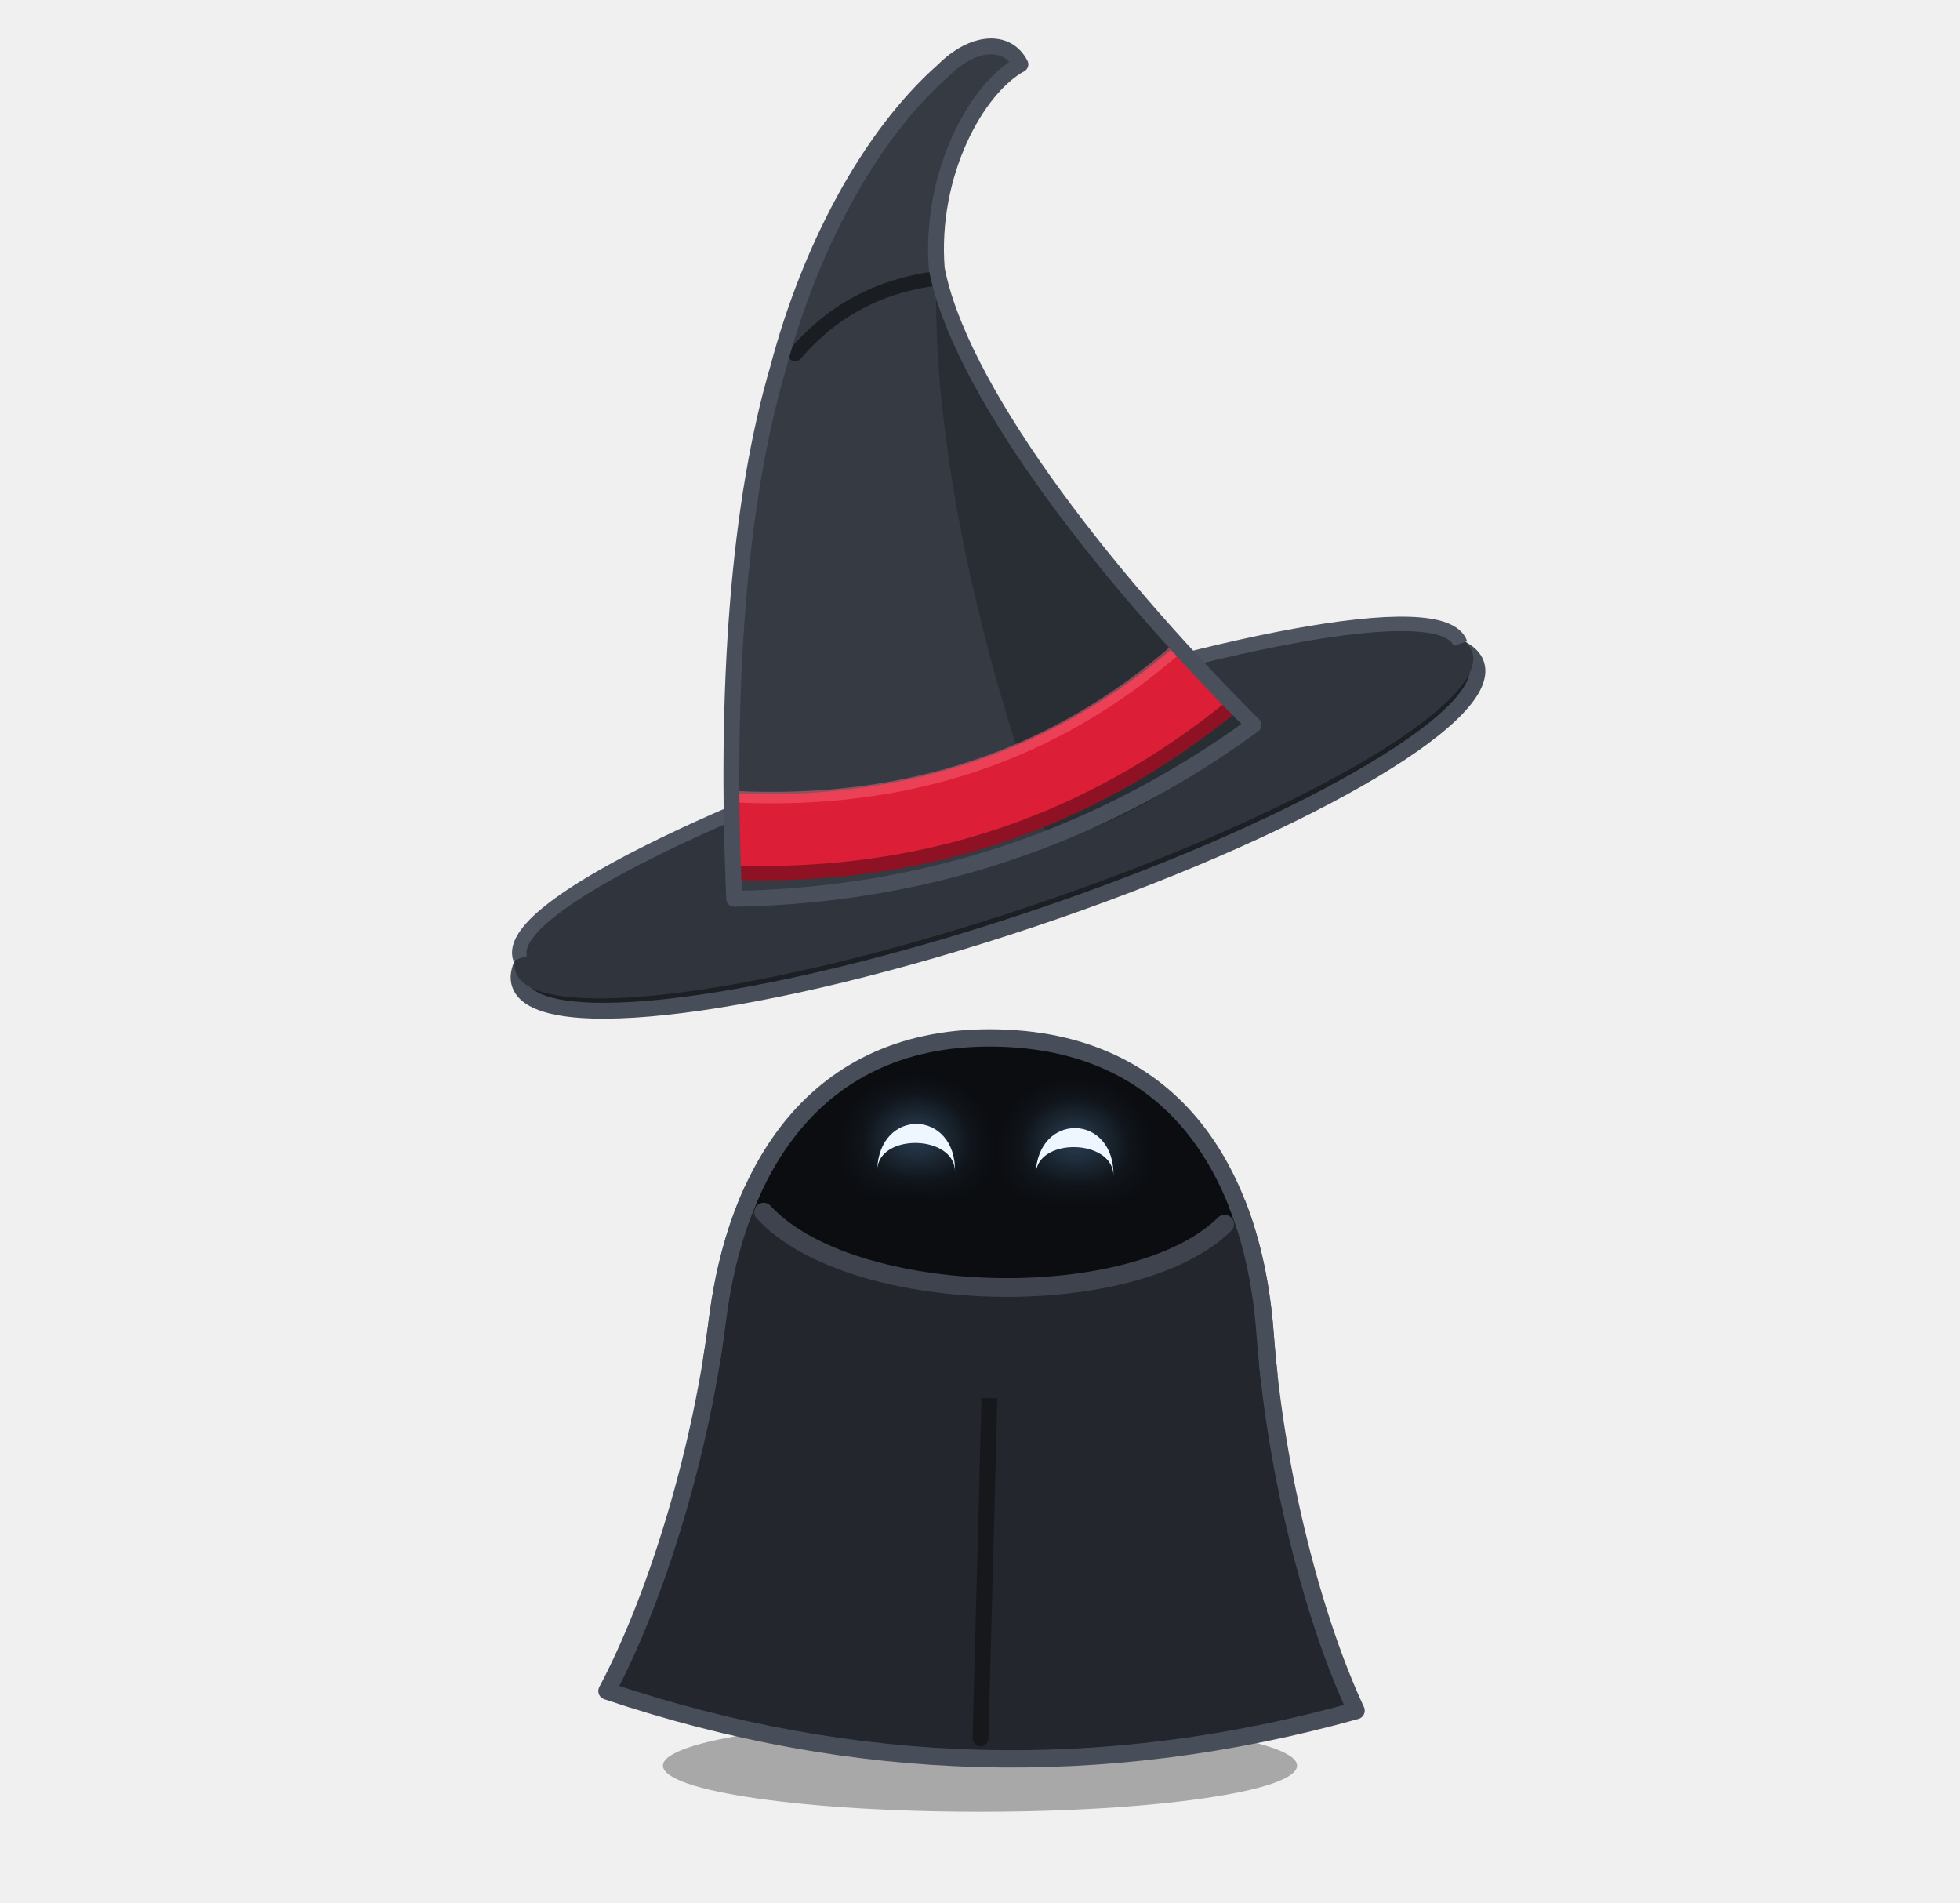
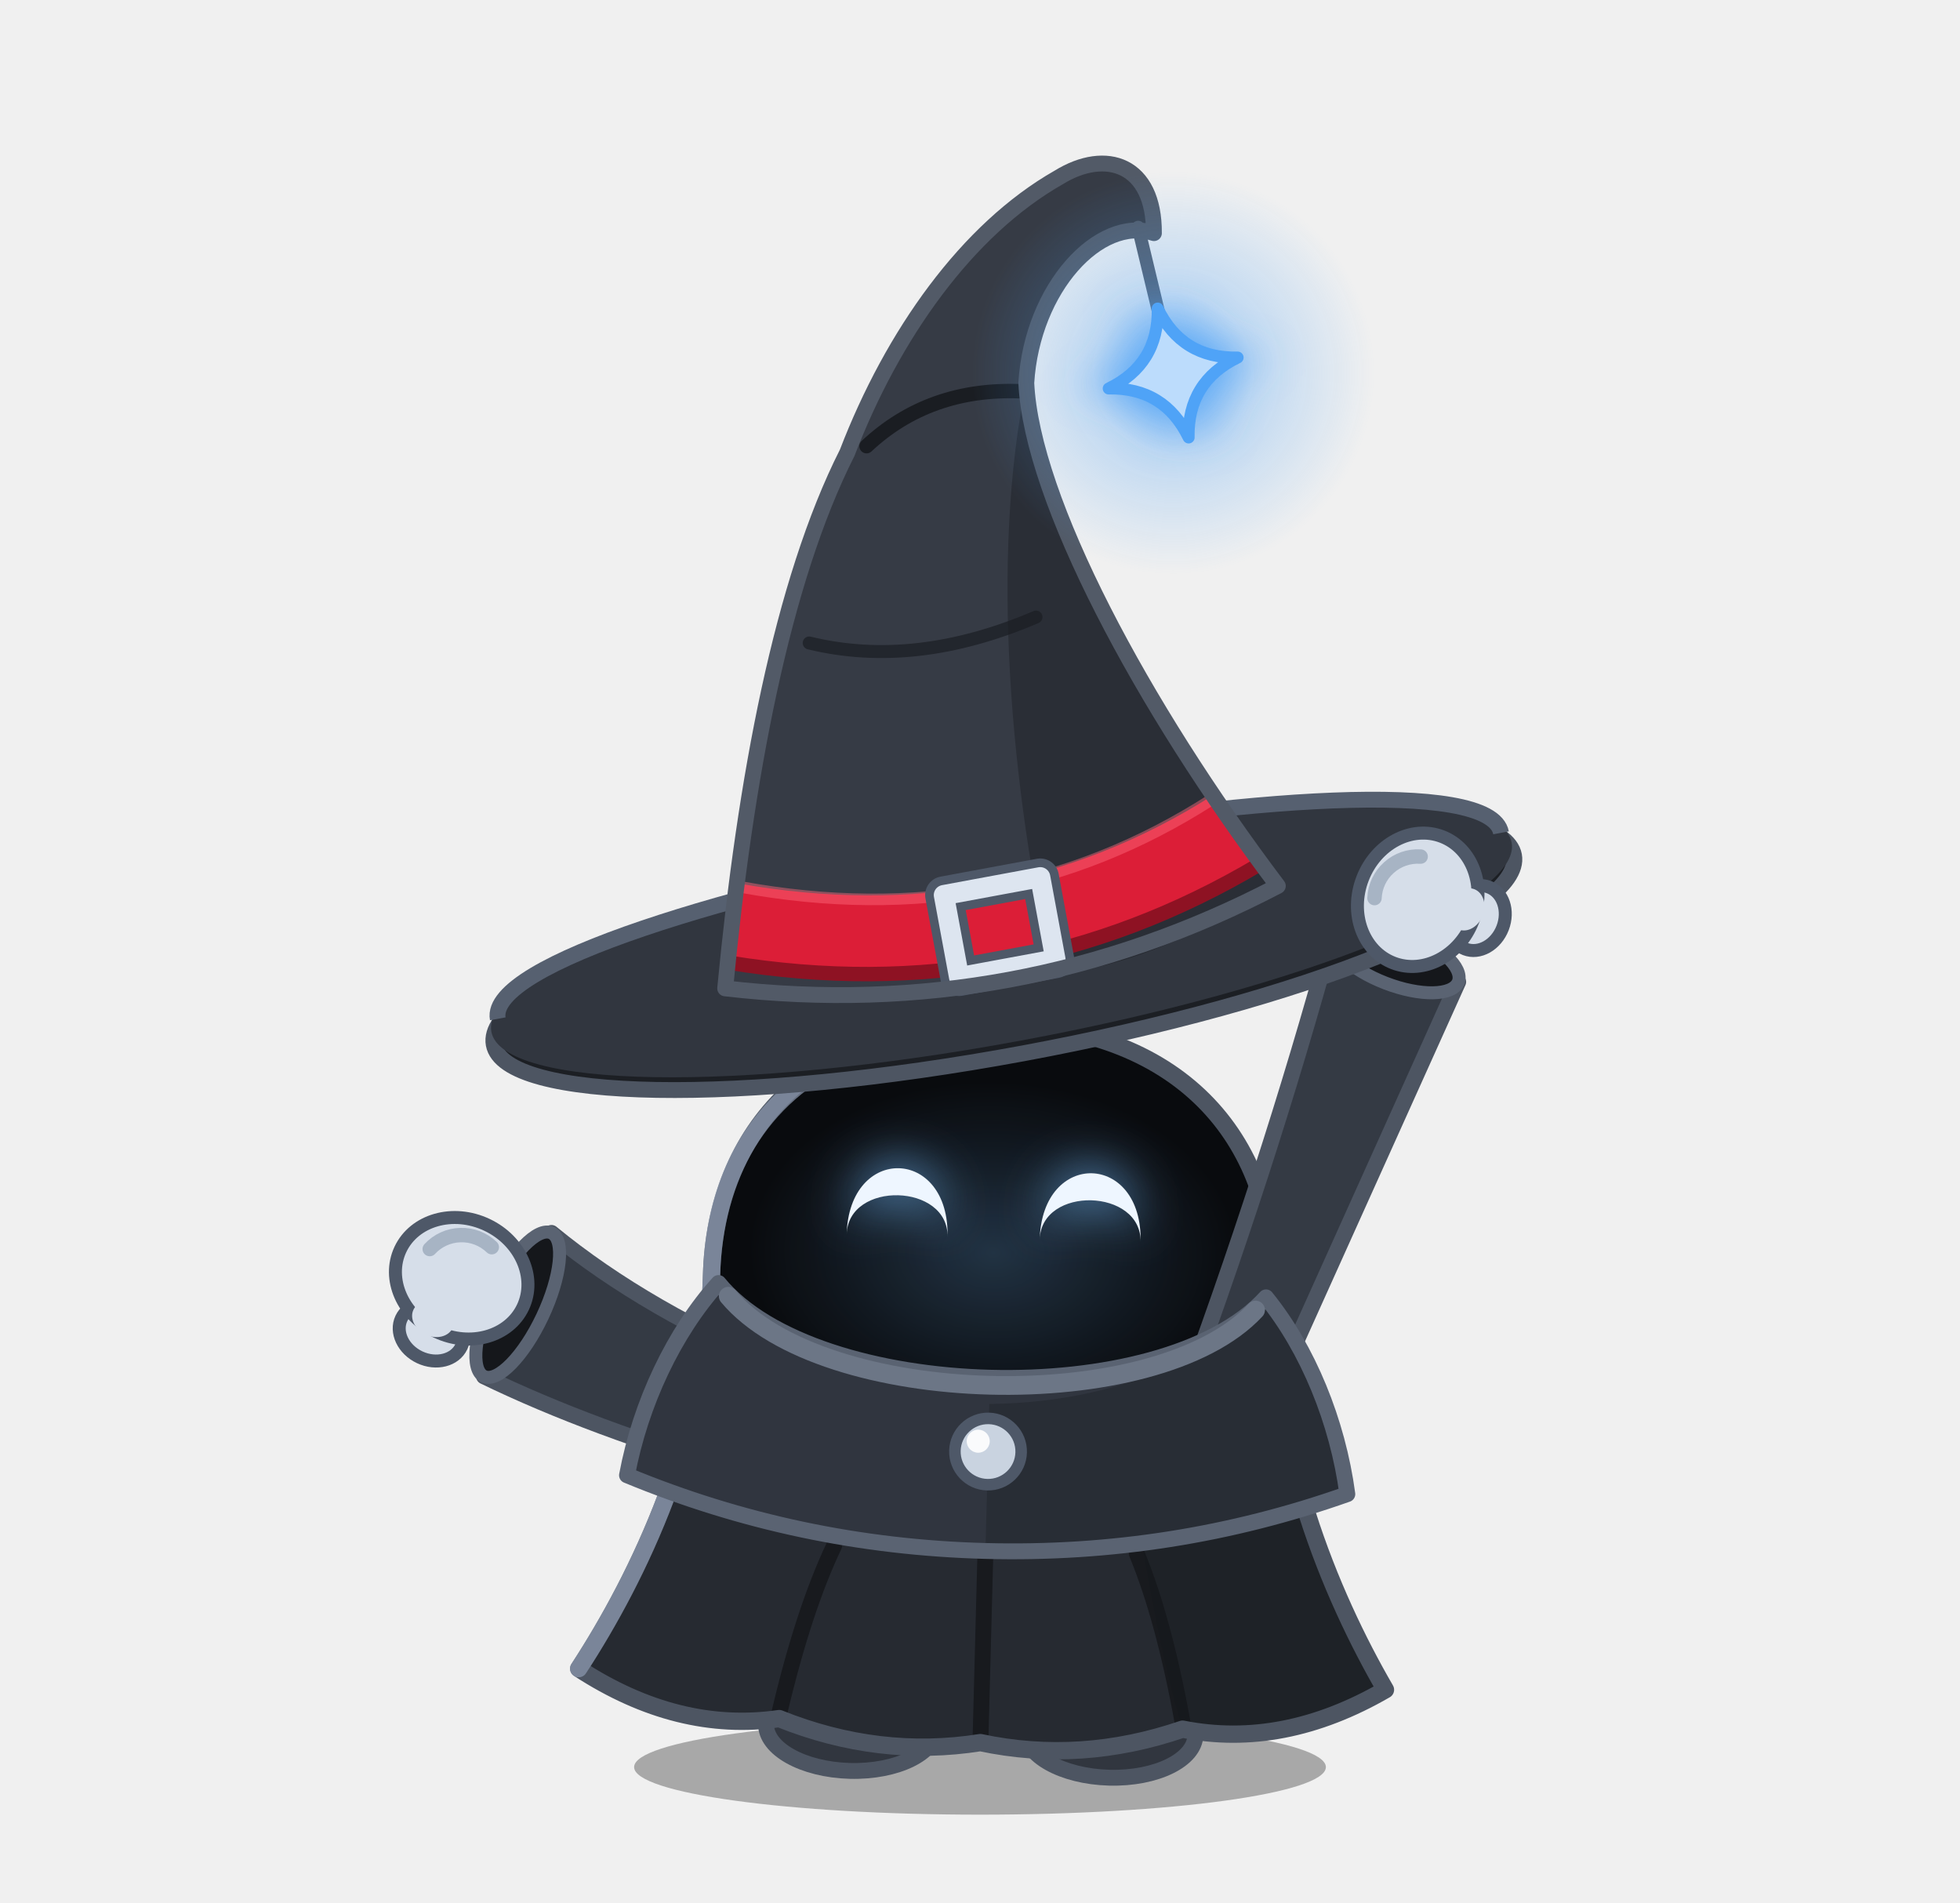
<svg xmlns="http://www.w3.org/2000/svg" width="136" height="132" viewBox="-8 -12 136 132">
  <defs>
-     <filter id="wg0" x="-100%" y="-100%" width="300%" height="300%">
-       <feGaussianBlur in="SourceAlpha" stdDeviation="1.6" result="b" />
+     <radialGradient id="wr0">
+       <stop offset="0" stop-color="#78BEFF" stop-opacity="0.22" />
+       <stop offset="0.6" stop-color="#78BEFF" stop-opacity="0.08" />
+       <stop offset="1" stop-color="#78BEFF" stop-opacity="0" />
+     </radialGradient>
+     <filter id="wg1" x="-100%" y="-100%" width="300%" height="300%">
+       <feGaussianBlur in="SourceAlpha" stdDeviation="1.7" result="b" />
      <feFlood flood-color="#78BEFF" flood-opacity="0.95" />
      <feComposite in2="b" operator="in" />
      <feMerge>
        <feMergeNode />
        <feMergeNode in="SourceGraphic" />
      </feMerge>
    </filter>
+     <radialGradient id="wr2">
+       <stop offset="0" stop-color="#4FA3F7" stop-opacity="0.75" />
+       <stop offset="0.4" stop-color="#4FA3F7" stop-opacity="0.3" />
+       <stop offset="1" stop-color="#4FA3F7" stop-opacity="0" />
+     </radialGradient>
+     <filter id="wg3" x="-100%" y="-100%" width="300%" height="300%">
+       <feGaussianBlur in="SourceAlpha" stdDeviation="1.8" result="b" />
+       <feFlood flood-color="#4FA3F7" flood-opacity="1" />
+       <feComposite in2="b" operator="in" />
+       <feMerge>
+         <feMergeNode />
+         <feMergeNode in="SourceGraphic" />
+       </feMerge>
+     </filter>
  </defs>
-   <path d="M38 110.5C38 108.73 47.85 107.3 60 107.3C72.15 107.3 82 108.73 82 110.5C82 112.27 72.15 113.7 60 113.7C47.85 113.7 38 112.27 38 110.5Z" fill="#000000" opacity="0.3" />
+   <path d="M36 110.6C36 108.78 46.74 107.3 60 107.3C73.26 107.3 84 108.78 84 110.6C84 112.42 73.26 113.9 60 113.9C46.74 113.9 36 112.42 36 110.6Z" fill="#000000" opacity="0.3" />
  <g transform="translate(60 110) rotate(1.5 0 0) scale(1 1) translate(-60 -110) translate(0 0)">
-     <path d="M60 60C47 60 42 70 41 80C40 90 37 100 34 106Q60 114 86 106C83 100 80 90 79 80C78 70 73 60 60 60Z" fill="#23262C" />
-     <path d="M60 85L60 108.6" fill="none" stroke="#16181C" stroke-width="1.1" stroke-linecap="round" />
-     <path d="M60 60C50.32 60 45.08 65.54 42.62 72.5L43.5 72.5C50 79 70 79 76.5 72.5L77.38 72.5C74.92 65.54 69.68 60 60 60Z" fill="#0B0D10" />
-     <path d="M60 60C47 60 42 70 41 80C40 90 37 100 34 106Q60 114 86 106C83 100 80 90 79 80C78 70 73 60 60 60Z" fill="none" stroke="#484E59" stroke-width="1.2" stroke-linejoin="round" />
-     <path d="M51.8 69.4C51.8 65.01 57.2 65.01 57.2 69.4C57.2 66.77 51.8 66.77 51.8 69.4Z" fill="#EEF6FF" filter="url(#wg0)" />
-     <path d="M62.8 69.4C62.8 65.01 68.2 65.01 68.2 69.4C68.2 66.77 62.8 66.77 62.8 69.4Z" fill="#EEF6FF" filter="url(#wg0)" />
-     <path d="M43.5 72C50 78.5 70 78.5 76.5 72C78.2 75.5 79 79 79.2 82Q60 88 40.8 82C41 79 41.8 75.5 43.5 72Z" fill="#23262C" />
-     <path d="M43.2 71C42 73.8 41.31 76.9 41 80C40.9 81 40.78 82 40.64 83M76.8 71C78 73.8 78.69 76.9 79 80C79.1 81 79.22 82 79.36 83" fill="none" stroke="#484E59" stroke-width="1.2" />
-     <path d="M44 72.5C50.2 78.9 69.8 78.9 76 72.5" fill="none" stroke="#3E434D" stroke-width="1.3" stroke-linecap="round" />
-     <g transform="translate(0 -9.35) rotate(-16 60 56) rotate(-4 25 56)">
-       <path d="M25 56.9C25 53.03 40.67 49.9 60 49.9C79.33 49.9 95 53.03 95 56.9C95 60.77 79.33 63.9 60 63.9C40.67 63.9 25 60.77 25 56.9Z" fill="#1C1F24" stroke="#484E59" stroke-width="1.1" />
-       <path d="M25 56C25 52.13 40.67 49 60 49C79.33 49 95 52.13 95 56C95 59.87 79.33 63 60 63C40.67 63 25 59.87 25 56Z" fill="#30343C" />
-       <path d="M25.6 55.2C25.6 47.8 94.4 47.8 94.4 55.2" fill="none" stroke="#4E5561" stroke-width="1" />
-       <path d="M41 56C45 42 50 30 55.6 22C60.2 15 66.6 8.8 73 6.1C75.6 4.8 77.9 5.4 78.2 7.4C74.8 8 69.8 12.6 68.2 19C67.1 27 72 42 79 56Q60 62 41 56Z" fill="#353A43" />
-       <path d="M68.2 19C67.1 27 72 42 79 56Q70 59.8 63 59.2C62.5 46 64 30 68.2 19Z" fill="#000000" opacity="0.22" />
-       <path d="M57 21.5Q62 18.5 67.8 19.6" fill="none" stroke="#1A1D22" stroke-width="1" stroke-linecap="round" />
-       <path d="M43.1 49Q60 55.5 75.8 49L78.2 54.6Q60 61.4 41.4 54.6Z" fill="#DC1E37" />
-       <path d="M43.3 49.3Q60 55.8 75.6 49.3" fill="none" stroke="#FF6B7D" stroke-width="0.8" opacity="0.45" />
-       <path d="M41.6 54.3Q60 61.1 78 54.3" fill="none" stroke="#8E1223" stroke-width="1" />
-       <path d="M41 56C45 42 50 30 55.6 22C60.2 15 66.6 8.8 73 6.1C75.6 4.8 77.9 5.4 78.2 7.4C74.8 8 69.8 12.6 68.2 19C67.1 27 72 42 79 56Q60 62 41 56Z" fill="none" stroke="#4A505B" stroke-width="1.1" stroke-linejoin="round" />
+     <g transform="translate(51 108) rotate(0 0 -6)">
+       <path d="M-5.9 0C-5.9 -1.71 -3.26 -3.1 0 -3.1C3.26 -3.1 5.9 -1.71 5.9 0C5.9 1.71 3.26 3.1 0 3.1C-3.26 3.1 -5.9 1.71 -5.9 0Z" fill="#31363F" stroke="#4D5562" stroke-width="1.1" />
+       <path d="M-3.6 -1.1Q0 -2.5 3.2 -1.4" fill="none" stroke="#566070" stroke-width="0.9" stroke-linecap="round" />
+     </g>
+     <g transform="translate(69 108) rotate(0 0 -6)">
+       <path d="M-5.9 0C-5.9 -1.71 -3.26 -3.1 0 -3.1C3.26 -3.1 5.9 -1.71 5.9 0C5.9 1.71 3.26 3.1 0 3.1C-3.26 3.1 -5.9 1.71 -5.9 0Z" fill="#31363F" stroke="#4D5562" stroke-width="1.1" />
+       <path d="M-3.6 -1.1Q0 -2.5 3.2 -1.4" fill="none" stroke="#566070" stroke-width="0.9" stroke-linecap="round" />
+     </g>
+     <path d="M60 59C47 59 40.5 67 40.5 77C40.5 88 36 98 32 104.5Q39 108.8 46 107.6Q53 110.2 60 108.9Q67 110.2 74 107.6Q81 108.8 88 104.5C84 98 79.5 88 79.5 77C79.5 67 73 59 60 59Z" fill="#262A31" />
+     <path d="M60 59C73 59 79.5 67 79.5 77C79.5 88 84 98 88 104.5Q81 108.8 74 107.6C70 96 69 76 60 59Z" fill="#000000" opacity="0.2" />
+     <path d="M46 107.2Q47.5 100 49.5 95.5M74 107.2Q72.5 100 70.5 95.5M60 95L60 108.4" fill="none" stroke="#15171B" stroke-width="1.1" stroke-linecap="round" opacity="0.85" />
+     <path d="M60 59C47 59 40.5 67 40.5 77L41 77.5C48 85.6 72 85.6 79 77.5L79.5 77C79.5 67 73 59 60 59Z" fill="#090B0E" />
+     <path d="M60 59C47 59 40.5 67 40.5 77C40.5 88 36 98 32 104.5Q39 108.8 46 107.6Q53 110.2 60 108.9Q67 110.2 74 107.6Q81 108.8 88 104.5C84 98 79.5 88 79.5 77C79.5 67 73 59 60 59Z" fill="none" stroke="#4D5562" stroke-width="1.2" stroke-linejoin="round" />
+     <path d="M49.5 61.5C43.5 64.5 40.5 70 40.5 77C40.5 88 36 98 32 104.5" fill="none" stroke="#8D9AB0" stroke-width="1.2" stroke-linecap="round" opacity="0.7" />
+     <ellipse cx="60" cy="74.9" rx="17" ry="11.9" fill="url(#wr0)" />
+     <path d="M49.8 73.9C49.8 67.65 56.8 67.65 56.8 73.9C56.8 70.15 49.8 70.15 49.8 73.9Z" fill="#EEF6FF" filter="url(#wg1)" />
+     <path d="M63.2 73.9C63.2 67.65 70.2 67.65 70.2 73.9C70.2 70.15 63.2 70.15 63.2 73.9Z" fill="#EEF6FF" filter="url(#wg1)" />
+     <path d="M46.07 83.43Q36.06 79.58 29.32 74.33L24.9 84.4Q32.44 87.82 42.93 90.57Z" fill="#343A44" stroke="#4D5562" stroke-width="1.1" stroke-linejoin="round" />
+     <g transform="translate(27.11 79.37) rotate(-156.3 0 0)">
+       <path d="M-1.9 0C-1.9 -3.04 -1.05 -5.5 0 -5.5C1.05 -5.5 1.9 -3.04 1.9 0C1.9 3.04 1.05 5.5 0 5.5C-1.05 5.5 -1.9 3.04 -1.9 0Z" fill="#15171B" stroke="#5A6372" stroke-width="0.9" />
+     </g>
+     <path d="M78.07 87.92Q85.14 71.07 91.76 55.27L82.96 52.13Q78.86 68.83 72.93 86.08Z" fill="#343A44" stroke="#4D5562" stroke-width="1.1" stroke-linejoin="round" />
+     <g transform="translate(87.36 53.7) rotate(-70.4 0 0)">
+       <path d="M-1.9 0C-1.9 -2.58 -1.05 -4.67 0 -4.67C1.05 -4.67 1.9 -2.58 1.9 0C1.9 2.58 1.05 4.68 0 4.68C-1.05 4.68 -1.9 2.58 -1.9 0Z" fill="#15171B" stroke="#5A6372" stroke-width="0.9" />
+     </g>
+     <path d="M41 77.5C48 85.6 72 85.6 79 77.5C82 81 84.2 86 85 91Q73 95.6 60 95.6Q47 95.6 35 91C35.8 86 38 81 41 77.5Z" fill="#30353F" />
+     <path d="M60 85.4C70 85 76 81 79 77.5C82 81 84.2 86 85 91Q73 95.6 60 95.6Z" fill="#000000" opacity="0.16" />
+     <path d="M41 77.5C48 85.6 72 85.6 79 77.5C82 81 84.2 86 85 91Q73 95.6 60 95.6Q47 95.6 35 91C35.8 86 38 81 41 77.5Z" fill="none" stroke="#5A6372" stroke-width="1.1" stroke-linejoin="round" />
+     <path d="M41.7 78.4C48.4 86 71.6 86 78.3 78.4" fill="none" stroke="#6C7686" stroke-width="1.3" stroke-linecap="round" />
+     <path d="M57.7 88.7C57.7 87.43 58.73 86.4 60 86.4C61.27 86.4 62.3 87.43 62.3 88.7C62.3 89.97 61.27 91 60 91C58.73 91 57.7 89.97 57.7 88.7Z" fill="#C9D3E0" stroke="#4E5868" stroke-width="0.8" />
+     <path d="M58.5 88C58.5 87.56 58.86 87.2 59.3 87.2C59.74 87.2 60.1 87.56 60.1 88C60.1 88.44 59.74 88.8 59.3 88.8C58.86 88.8 58.5 88.44 58.5 88Z" fill="#FFFFFF" opacity="0.9" />
+     <g transform="translate(0 -4) rotate(-12 60 57) rotate(0 24 57)">
+       <path d="M24 57.9C24 53.87 40.12 50.6 60 50.6C79.88 50.6 96 53.87 96 57.9C96 61.93 79.88 65.2 60 65.2C40.12 65.2 24 61.93 24 57.9Z" fill="#1C1F24" stroke="#4D5562" stroke-width="1.1" />
+       <path d="M24 57C24 52.97 40.12 49.7 60 49.7C79.88 49.7 96 52.97 96 57C96 61.03 79.88 64.3 60 64.3C40.12 64.3 24 61.03 24 57Z" fill="#31363F" />
+       <path d="M24.6 56.2C24.6 48.5 95.4 48.5 95.4 56.2" fill="none" stroke="#566070" stroke-width="1.1" />
+       <path d="M40.5 57C44.5 43 49.5 30 55.6 22C60.2 14.5 66.6 8.3 73.5 5.9C77.1 4.5 80.2 6.2 79.3 10.9C75.8 9 70.3 13.1 68.7 19.5C67.6 27.5 72.5 43 79.5 57Q60 63 40.5 57Z" fill="#363B45" />
+       <path d="M68.7 19.5C67.6 27.5 72.5 43 79.5 57Q70 60.8 63 60.2C62.5 47 64 31 68.7 19.5Z" fill="#000000" opacity="0.22" />
+       <path d="M57 21.8Q62 18.6 68.2 20" fill="none" stroke="#1A1D22" stroke-width="1" stroke-linecap="round" />
+       <path d="M50.6 34.5Q57.5 37.6 66.4 35.6" fill="none" stroke="#1A1D22" stroke-width="0.9" stroke-linecap="round" opacity="0.7" />
+       <path d="M42.7 50Q60 56.5 76.2 50L78.7 55.6Q60 62.4 40.9 55.6Z" fill="#DC1E37" />
+       <path d="M42.9 50.3Q60 56.8 76 50.3" fill="none" stroke="#FF6B7D" stroke-width="0.8" opacity="0.45" />
+       <path d="M41.1 55.3Q60 62.1 78.5 55.3" fill="none" stroke="#8E1223" stroke-width="1" />
+       <path d="M56.6 53.4L63.4 53.4L63.4 59.2L56.6 59.2Z" fill="none" stroke="#4E5868" stroke-width="2.6" stroke-linejoin="round" />
+       <path d="M56.6 53.4L63.4 53.4L63.4 59.2L56.6 59.2Z" fill="none" stroke="#DDE5F0" stroke-width="1.4" stroke-linejoin="round" />
+       <path d="M40.5 57C44.5 43 49.5 30 55.6 22C60.2 14.5 66.6 8.3 73.5 5.9C77.1 4.5 80.2 6.2 79.3 10.9C75.8 9 70.3 13.1 68.7 19.5C67.6 27.5 72.5 43 79.5 57Q60 63 40.5 57Z" fill="none" stroke="#525A67" stroke-width="1.1" stroke-linejoin="round" />
+       <g transform="translate(78.3 10.3) rotate(-3 0 0)">
+         <path d="M0 0L0 6.2" fill="none" stroke="#525A67" stroke-width="0.9" stroke-linecap="round" />
+         <ellipse cx="0" cy="10.4" rx="14" ry="14" fill="url(#wr2)" />
+         <g transform="translate(0 10.4) rotate(0 0 0) scale(0.92 0.92)">
+           <path d="M0 -5Q0.9 -0.9 5 0Q0.9 0.9 0 5Q-0.9 0.9 -5 0Q-0.9 -0.9 0 -5Z" fill="#BCDCFC" stroke="#4FA3F7" stroke-width="0.9" stroke-linejoin="round" filter="url(#wg3)" />
+         </g>
+       </g>
+     </g>
+     <g transform="translate(24 78) rotate(-156.3 0 0)">
+       <path d="M-1.1 -4.3C-1.1 -5.35 -0.07 -6.2 1.2 -6.2C2.47 -6.2 3.5 -5.35 3.5 -4.3C3.5 -3.25 2.47 -2.4 1.2 -2.4C-0.07 -2.4 -1.1 -3.25 -1.1 -4.3Z" fill="#D6DEE9" stroke="#4E5868" stroke-width="0.9" />
+       <path d="M-3.8 0C-3.8 -2.26 -1.7 -4.1 0.9 -4.1C3.5 -4.1 5.6 -2.26 5.6 0C5.6 2.26 3.5 4.1 0.9 4.1C-1.7 4.1 -3.8 2.26 -3.8 0Z" fill="#D6DEE9" stroke="#4E5868" stroke-width="0.9" />
+       <path d="M0 -3.4C0 -4.06 0.67 -4.6 1.5 -4.6C2.33 -4.6 3 -4.06 3 -3.4C3 -2.74 2.33 -2.2 1.5 -2.2C0.67 -2.2 0 -2.74 0 -3.4Z" fill="#D6DEE9" />
+       <path d="M3.77 0.89C3.53 1.66 2.98 2.31 2.26 2.67C1.54 3.04 0.7 3.1 -0.07 2.84" fill="none" stroke="#97A5B8" stroke-width="1" stroke-linecap="round" opacity="0.75" />
+     </g>
+     <g transform="translate(88.5 50.5) rotate(-70.4 0 0)">
+       <path d="M-1.1 4.3C-1.1 3.25 -0.07 2.4 1.2 2.4C2.47 2.4 3.5 3.25 3.5 4.3C3.5 5.35 2.47 6.2 1.2 6.2C-0.07 6.2 -1.1 5.35 -1.1 4.3Z" fill="#D6DEE9" stroke="#4E5868" stroke-width="0.9" />
+       <path d="M-3.8 0C-3.8 -2.26 -1.7 -4.1 0.9 -4.1C3.5 -4.1 5.6 -2.26 5.6 0C5.6 2.26 3.5 4.1 0.9 4.1C-1.7 4.1 -3.8 2.26 -3.8 0Z" fill="#D6DEE9" stroke="#4E5868" stroke-width="0.9" />
+       <path d="M0 3.4C0 2.74 0.67 2.2 1.5 2.2C2.33 2.2 3 2.74 3 3.4C3 4.06 2.33 4.6 1.5 4.6C0.67 4.6 0 4.06 0 3.4Z" fill="#D6DEE9" />
+       <path d="M3.77 -0.89C3.53 -1.66 2.98 -2.31 2.26 -2.67C1.54 -3.04 0.7 -3.1 -0.07 -2.84" fill="none" stroke="#97A5B8" stroke-width="1" stroke-linecap="round" opacity="0.75" />
    </g>
  </g>
</svg>
